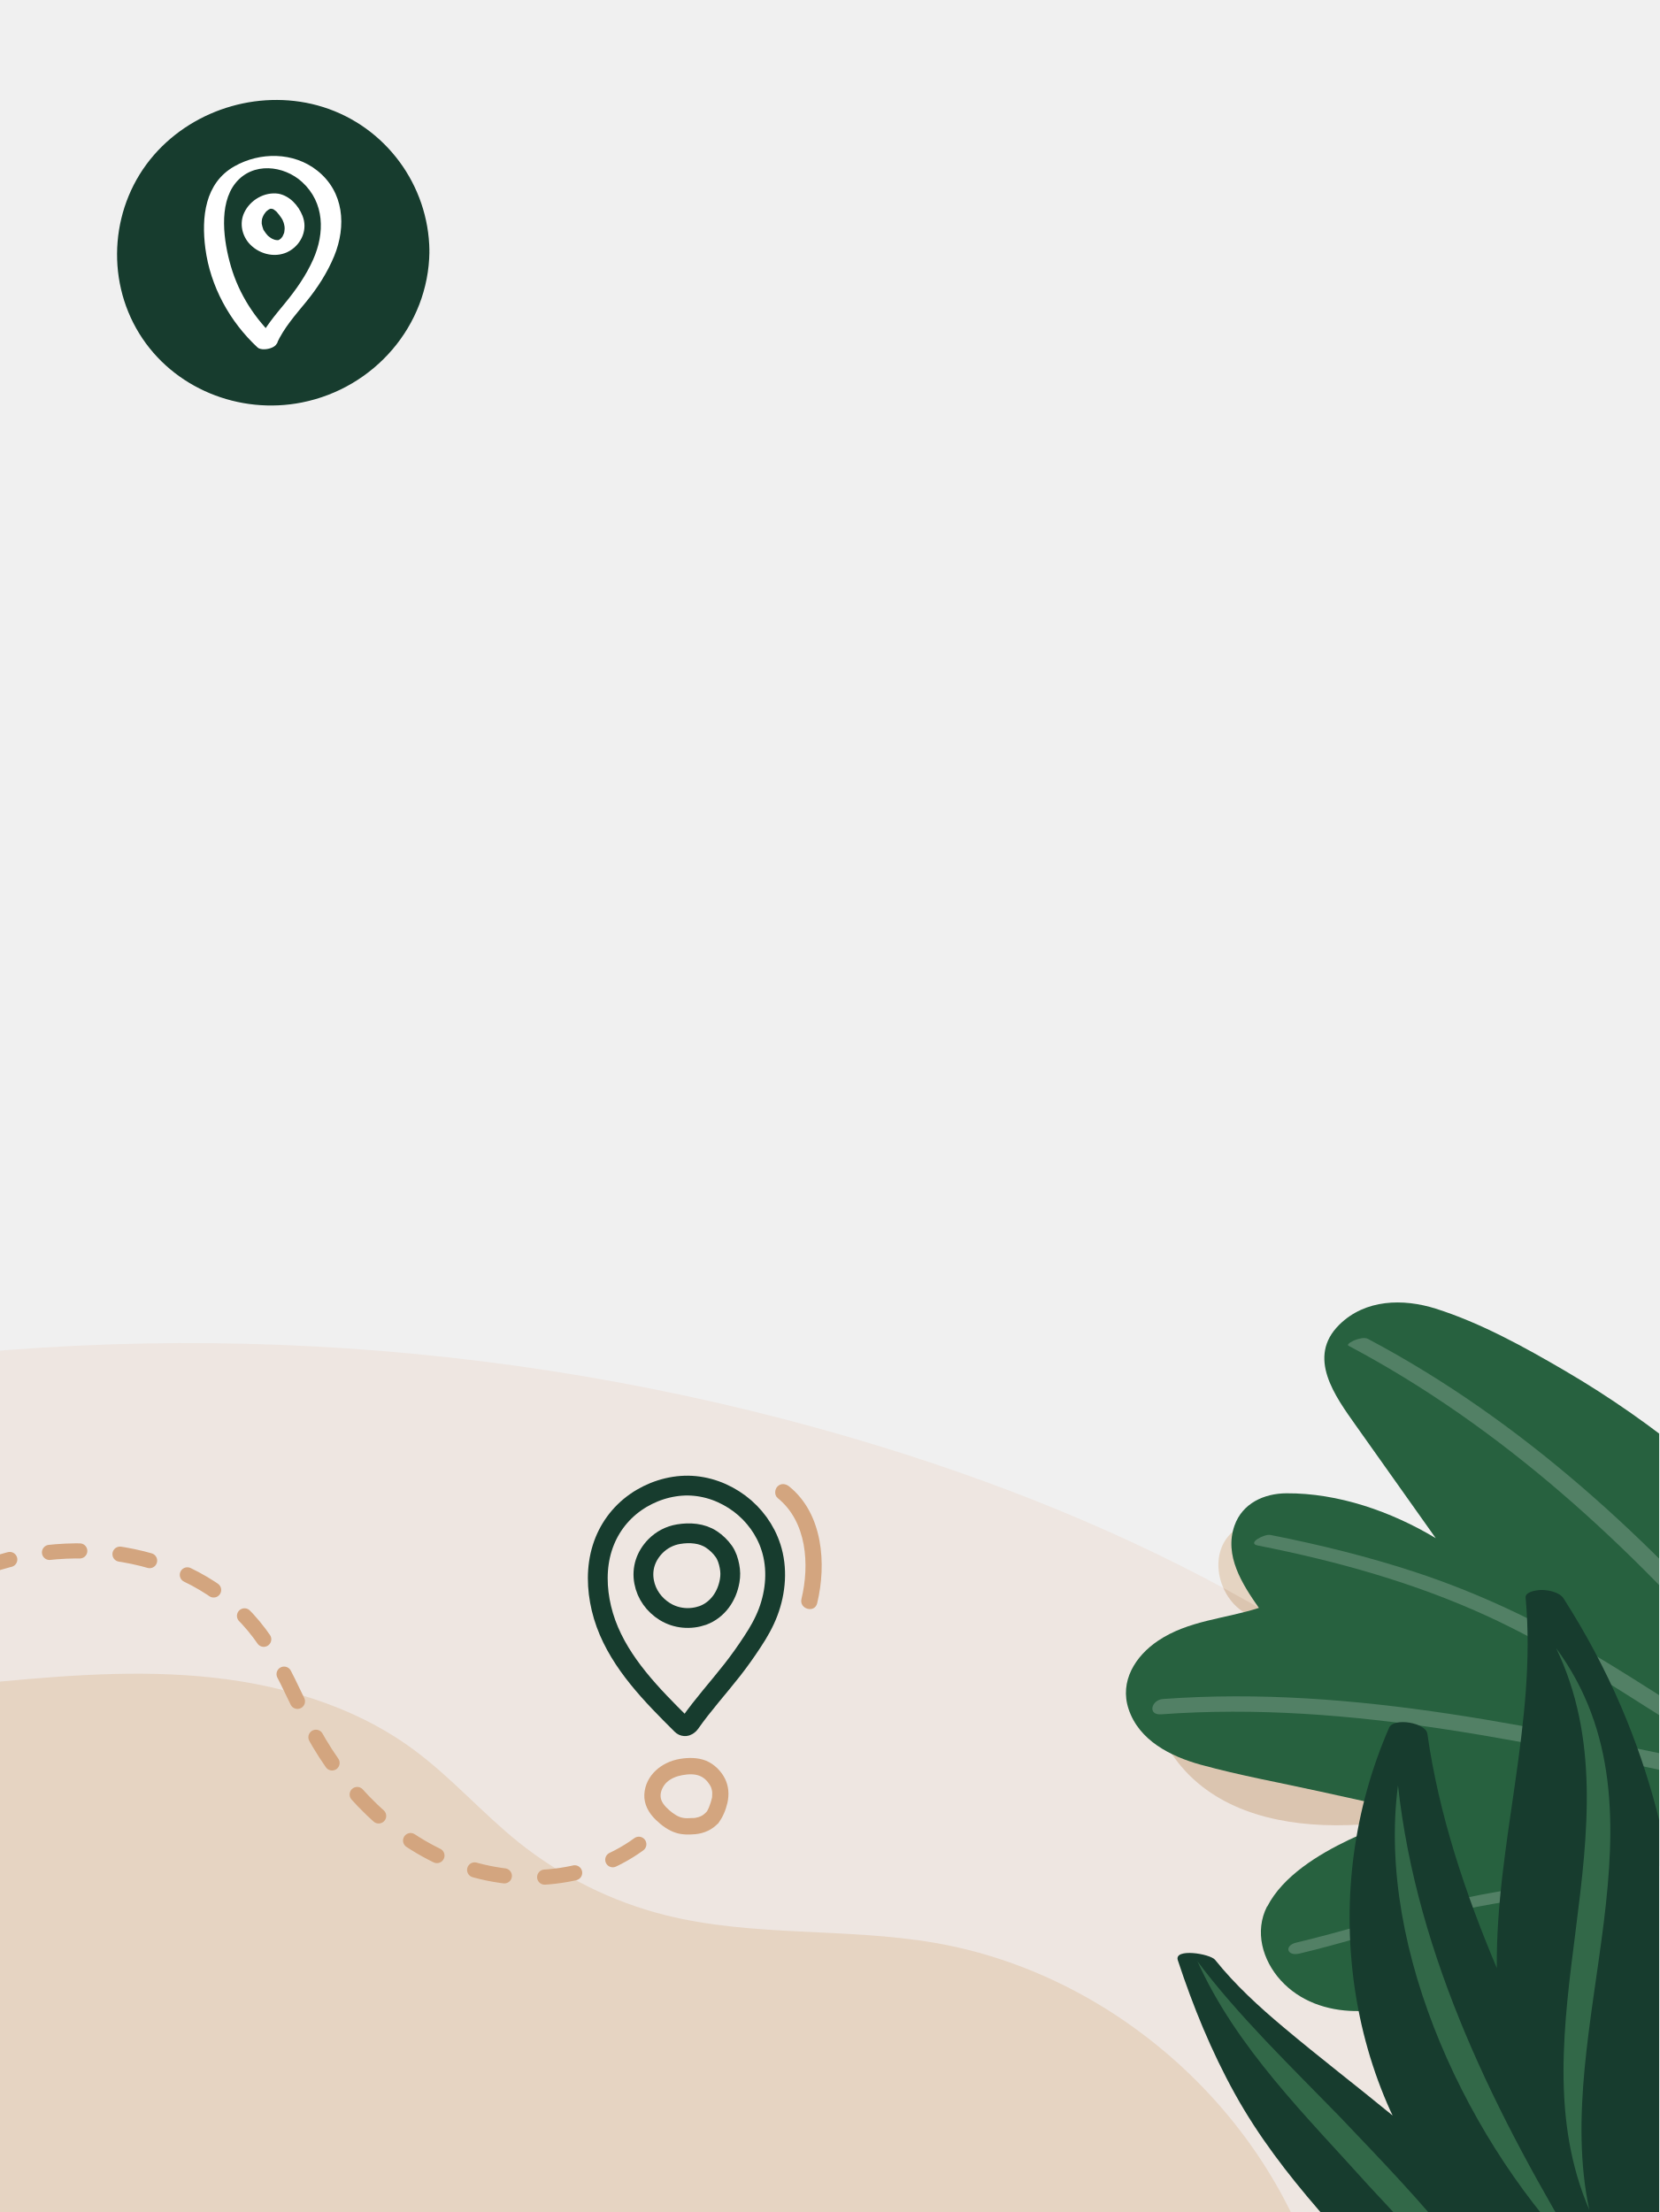
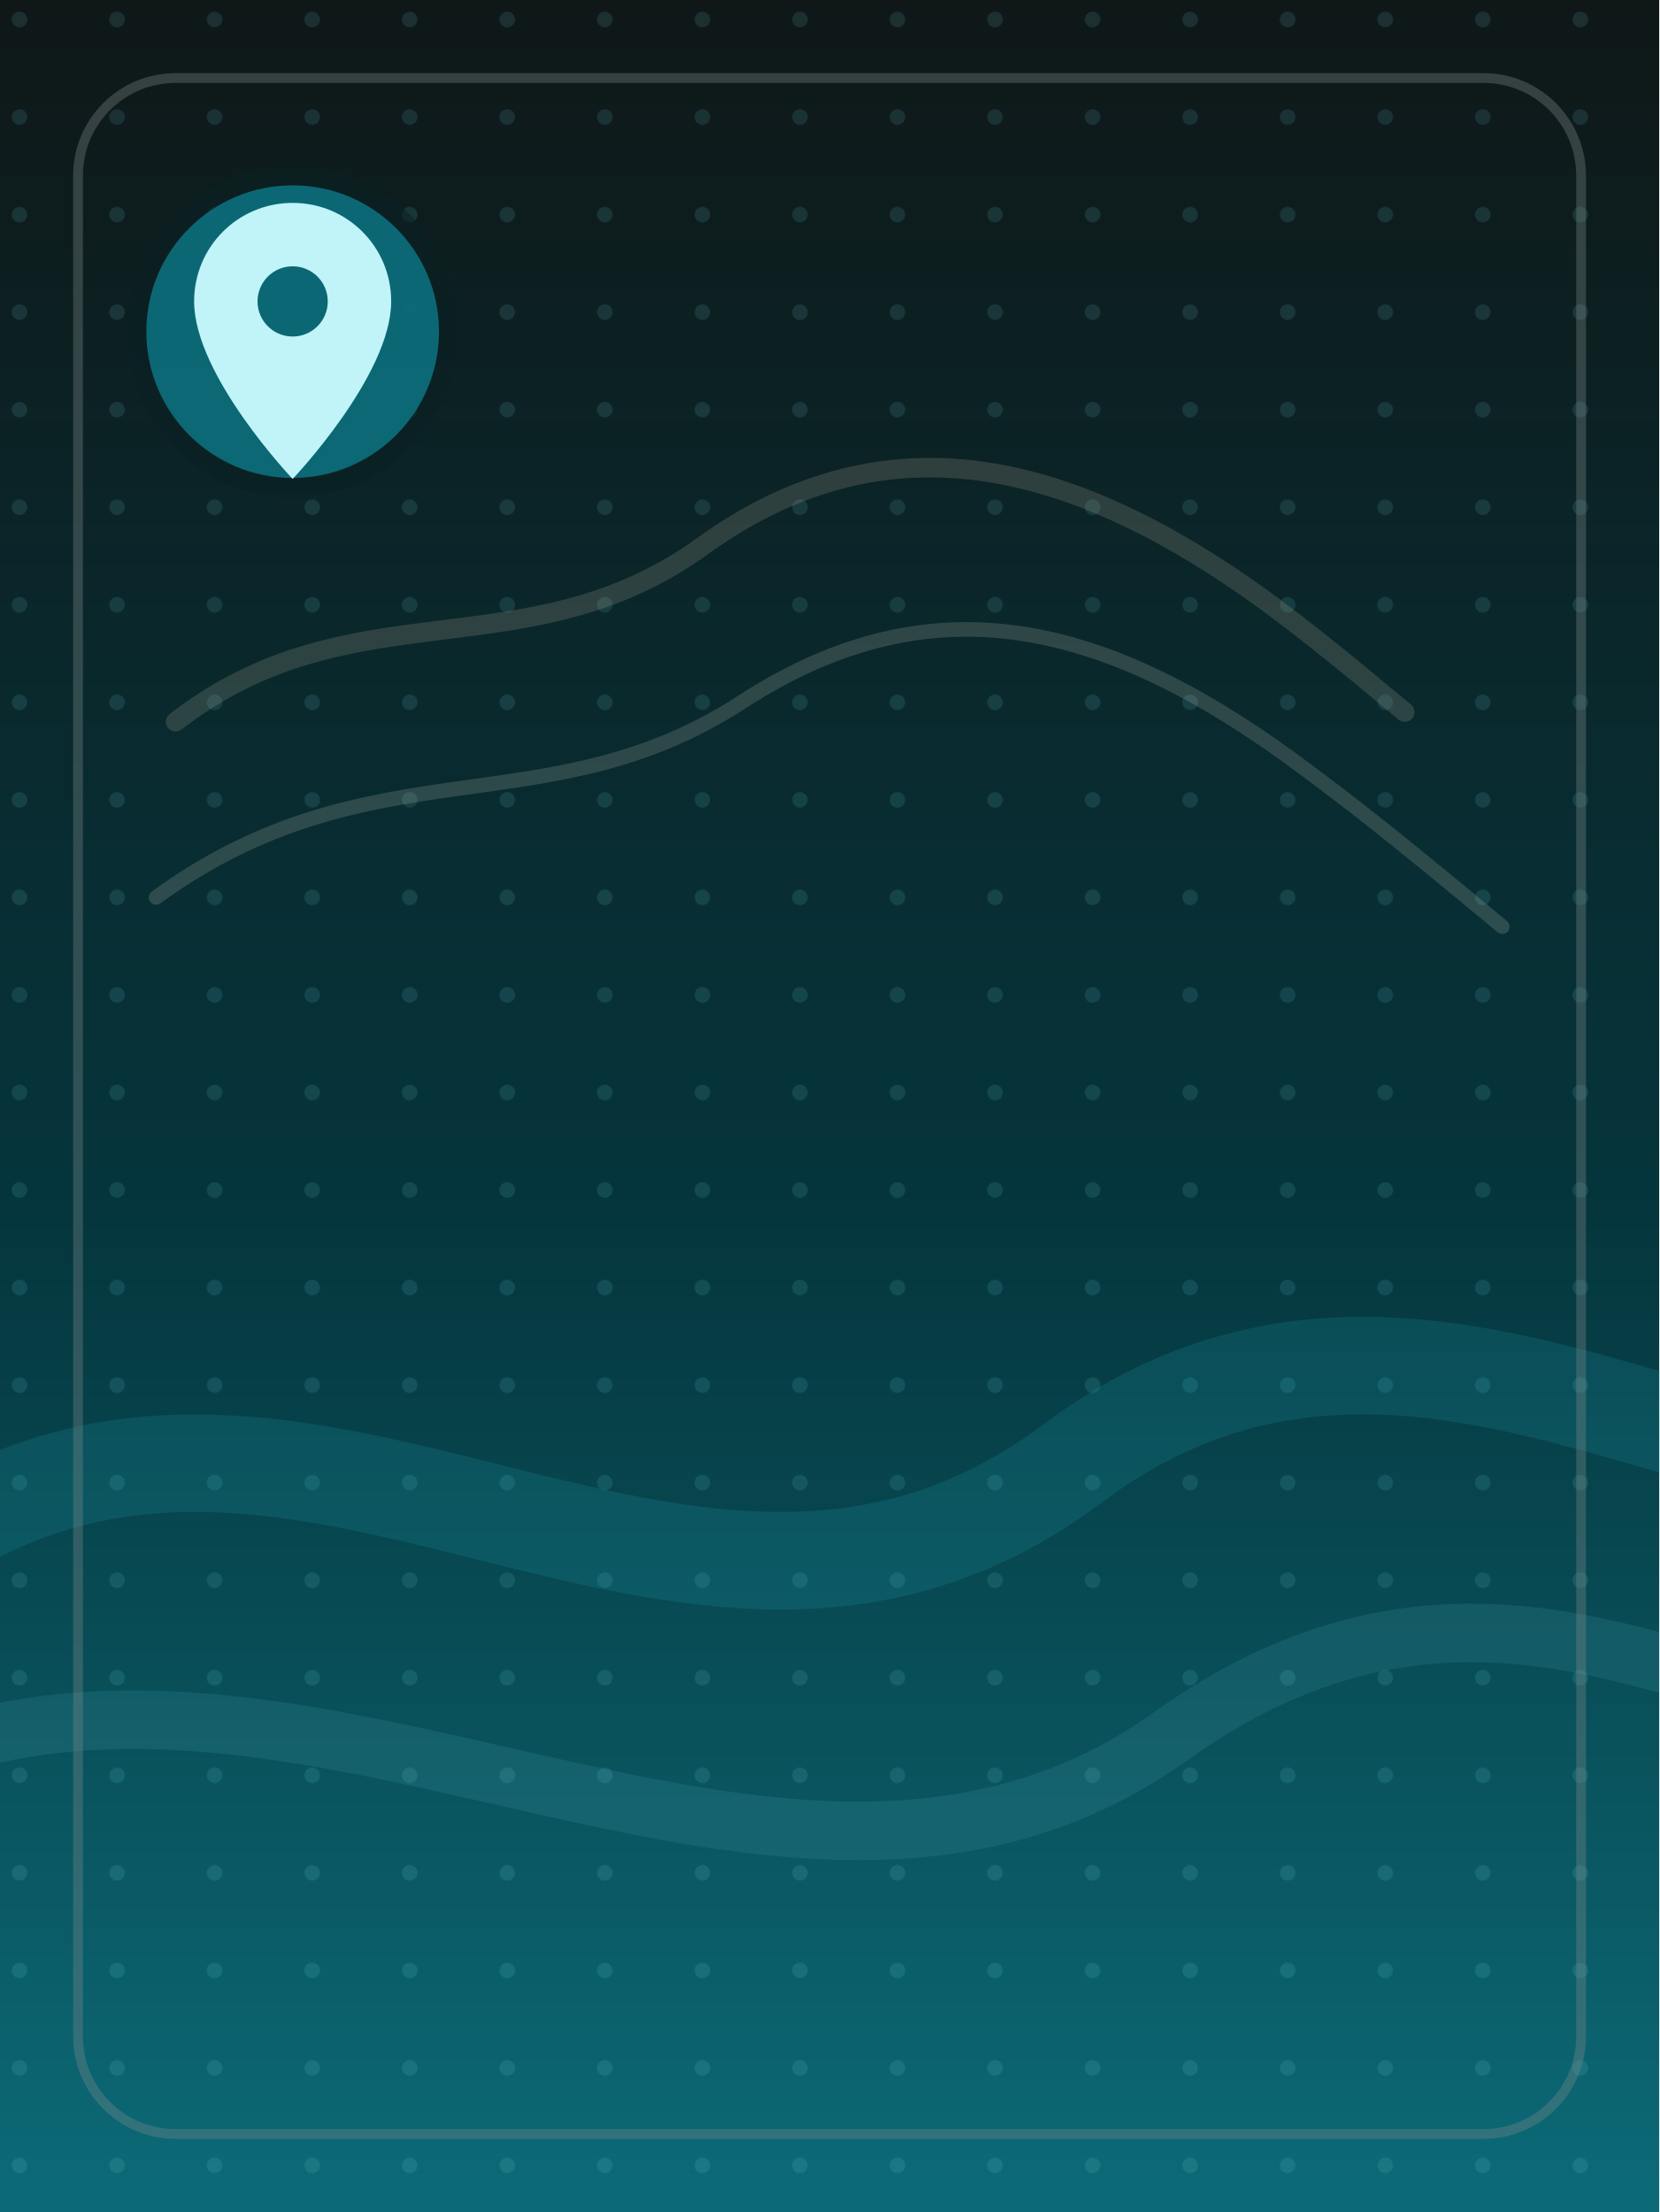
- <svg xmlns="http://www.w3.org/2000/svg" version="1.1" viewBox="0 0 170.08 226.77">
+ <svg xmlns="http://www.w3.org/2000/svg" viewBox="0 0 170.08 226.77" fill="none">
  <defs>
-     <style>
-       .st0, .st1, .st2 {
-         fill: none;
-       }
- 
-       .st3 {
-         fill: #eee6e1;
-       }
- 
-       .st4 {
-         fill: #326848;
-       }
- 
-       .st5 {
-         mix-blend-mode: multiply;
-         opacity: .6;
-       }
- 
-       .st6 {
-         fill: #d3a57f;
-       }
- 
-       .st7 {
-         fill: #173c2e;
-       }
- 
-       .st8 {
-         fill: #dec2a4;
-       }
- 
-       .st9 {
-         isolation: isolate;
-       }
- 
-       .st1 {
-         stroke: #173c2e;
-         stroke-width: 2.03px;
-       }
- 
-       .st1, .st2 {
-         stroke-linecap: round;
-         stroke-linejoin: round;
-       }
- 
-       .st10 {
-         clip-path: url(#clippath-1);
-       }
- 
-       .st11 {
-         fill: #27613f;
-       }
- 
-       .st12 {
-         fill: #fff;
-       }
- 
-       .st2 {
-         stroke: #d3a57f;
-         stroke-dasharray: 3.11 4.14;
-         stroke-width: 1.55px;
-       }
- 
-       .st13 {
-         opacity: .5;
-       }
- 
-       .st14 {
-         fill: #528065;
-       }
- 
-       .st15 {
-         clip-path: url(#clippath);
-       }
-     </style>
-     <clipPath id="clippath">
-       <rect class="st0" width="170.08" height="226.77" />
-     </clipPath>
-     <clipPath id="clippath-1">
-       <rect class="st0" x="116.53" y="123.27" width="64.28" height="86.2" transform="translate(165.82 388.83) rotate(-142.62)" />
-     </clipPath>
+     <linearGradient id="bg" x1="0" y1="0" x2="0" y2="1">
+       <stop offset="0" stop-color="#0f1717" />
+       <stop offset="0.55" stop-color="#05363d" />
+       <stop offset="1" stop-color="#0c6b78" />
+     </linearGradient>
+     <pattern id="dots" width="10" height="10" patternUnits="userSpaceOnUse">
+       <circle cx="2" cy="2" r="0.8" fill="#7fe3f2" opacity="0.12" />
+     </pattern>
  </defs>
-   <g class="st9">
-     <g id="Layer_1">
-       <g class="st15">
-         <path class="st3" d="M164.05,193.44c-18.83-22.33-45.8-36.54-73.73-45.13-35.49-10.91-73.52-13.47-110.16-7.42v94.99s186.31,0,186.31,0l-2.42-42.45Z" />
-         <g class="st13">
-           <path class="st8" d="M-2.91,172.67c7.77-.75,15.6-1.5,23.38-.82s15.6,2.86,21.89,7.49c3.88,2.85,7.07,6.53,10.82,9.54,4.41,3.53,9.6,6.1,15.08,7.47,8.96,2.23,18.43,1.26,27.53,2.82,17.92,3.07,33.62,16.74,39.13,34.07,4.21,13.25,2.73,27.55,1.07,41.35l-143.23.82,4.32-102.74Z" />
-         </g>
-         <g>
-           <g class="st5">
-             <path class="st8" d="M126.92,156.6c-4.28,2.77-1.18,10.31,3.82,9.24-.28-4-1.21-6.2-3.82-9.24h0Z" />
-           </g>
-           <g class="st5">
-             <path class="st8" d="M119.2,178.25c6.04,11.75,23.44,9.68,33.9,5.96-5.8-1.67-11.84-1.6-17.66-1.91-5.82-.31-10.99-1.08-16.24-4.05h0Z" />
-           </g>
-           <g class="st5">
-             <path class="st8" d="M137.03,202.56c3.76,8.94,13.83,6.97,19.04.5-3.52-.38-6.48.8-9.83.76-1.44.03-2.76-.05-4.13-.25-1.58-.2-3.3-1.06-5.08-1.02h0Z" />
-           </g>
-         </g>
-         <g class="st10">
-           <g>
-             <path class="st11" d="M129.91,195.45c1.6-3.13,5.27-5.35,8.34-6.82,2.66-1.28,5.5-2.1,8.42-2.47-3.79-.83-7.57-1.67-11.36-2.5-4.07-.9-8.22-1.64-12.24-2.75-3.07-.85-6.31-2.47-7.38-5.71-.94-2.85.7-5.43,3.02-6.99,3.1-2.09,6.88-2.25,10.34-3.37-1.71-2.44-3.58-5.36-2.5-8.44.81-2.29,3.03-3.3,5.33-3.31,5.28-.03,10.72,1.85,15.3,4.6-2.72-3.84-5.44-7.67-8.16-11.51-2.16-3.05-5.11-7.04-1.72-10.38,2.65-2.61,6.52-2.7,9.88-1.64,4.61,1.46,9.07,3.93,13.23,6.36,4.64,2.71,9.04,5.8,13.18,9.21.15-1.57.3-3.13.45-4.7.13-1.34,0-3.14.99-4.19,1.41-1.5,3.59-1.01,5.12.01,2.18,1.46,3.88,3.82,5.33,5.96,1.72,2.55,3.14,5.3,4.32,8.14,1.26,3.05,2.25,6.23,2.78,9.49.03.18-.41.38-.71.44l-4.67,5.03c.21-.05.38-.06.35-.01-6.36,12.99-16.98,23.71-29.8,30.38-3.11,1.62-6.34,2.99-9.67,4.1-2.96.99-6.05,1.85-9.2,1.79-2.87-.05-5.64-1-7.6-3.16-1.86-2.06-2.7-5-1.39-7.57Z" />
-             <path class="st14" d="M180.81,171.36c-11.59-13.49-24.77-25.72-40.58-34.1-.37-.2-.98-.01-1.35.13-.09.03-.94.41-.63.58,15.81,8.39,28.98,20.61,40.58,34.1.33.38,2.28-.35,1.97-.71h0Z" />
-             <path class="st14" d="M179.51,179.55c-5.48-3.12-10.69-6.68-16.1-9.91-5.82-3.48-11.92-6.36-18.36-8.48-4.85-1.59-9.81-2.81-14.82-3.8-.62-.12-2.45.85-1.3,1.08,8.12,1.6,16.13,3.83,23.66,7.3,5.57,2.57,10.75,5.81,15.91,9.09,3.07,1.95,6.16,3.88,9.32,5.69.55.31,2.49-.51,1.68-.97h0Z" />
-             <path class="st14" d="M177.5,181.28c-19.17-3.97-38.57-8.55-58.29-7.1-1.19.09-1.6,1.67-.18,1.57,19.53-1.44,38.76,3.15,57.75,7.08,1.05.22,2.1-1.27.72-1.56h0Z" />
-             <path class="st14" d="M160.69,193.27c-9.6.1-18.57,3.69-27.8,5.88-1.28.3-.97,1.43.3,1.13,8.84-2.09,17.5-5.65,26.7-5.75.41,0,1.21-.13,1.38-.59.16-.43-.14-.68-.58-.67h0Z" />
-           </g>
-         </g>
-         <g>
-           <path class="st7" d="M165.48,264.59c-.92-1.88-1.91-3.72-2.94-5.53l-2.81-16.19c.11-.16.16-.35.11-.58-.16-.74-.37-1.45-.58-2.16l-.11-.64.49-1.04c.79-.04,1.39-.26,1.19-.69-.14-.3-.3-.58-.45-.87l13.13-8.35c1.09.26-2.53-9.01-2.38-9.83,2.69-14.64.92-30.05-4.94-43.73-1.66-3.87-3.65-7.59-5.92-11.13-.4-.62-1.55-.85-2.22-.85-.41,0-1.72.14-1.66.79,1.19,12.77-3.08,25.26-2.95,37.98-3.25-7.73-5.93-15.68-7.12-24.03-.16-1.14-3.46-1.69-3.92-.62-3.61,8.29-4.82,17.37-3.58,26.33.62,4.47,1.86,8.86,3.72,12.97.07.15.15.31.22.46-3.7-3.04-7.51-5.96-11.15-9.02-2.53-2.12-4.98-4.36-7.05-6.94-.5-.63-4.24-1.23-3.82.04,1.56,4.74,3.45,9.37,5.87,13.73,2.39,4.31,5.36,8.16,8.57,11.88,6.48,7.51,12.49,15.33,17.99,23.6,3.05,4.59,5.91,9.31,8.34,14.26.54,1.09,4.48,1.17,3.99.19Z" />
-           <path class="st4" d="M159.52,168.96c12.53,17.07-.63,38.68,3.4,57.59-7.94-18.46,5.41-39.22-3.4-57.59h0Z" />
-           <path class="st4" d="M143.31,183.03c1.95,17.75,10.09,33.88,19.22,48.96-11.85-11.84-21.46-31.99-19.22-48.96h0Z" />
-           <path class="st4" d="M122.72,201.03c4.18,5.6,9.72,10.93,14.59,15.94,8.24,8.66,17.24,17.76,21.32,29.23-5.18-8.18-11.78-15.09-18.32-22.13-6.41-7.14-13.59-14.15-17.58-23.05h0Z" />
-         </g>
-         <path class="st1" d="M79.03,158.62c-.56-1.77-1.73-3.36-3.21-4.47-1.53-1.14-3.35-1.82-5.27-1.85-1.9-.02-3.82.61-5.38,1.7-1.64,1.15-2.83,2.78-3.43,4.69-.63,2-.57,4.17-.09,6.19,1.02,4.31,4.05,7.73,7.08,10.79.38.38.76.76,1.14,1.14.2.2.44.19.62.07.01,0,.02-.01.03-.02,0,0,.02-.01.03-.02.07-.05.13-.11.18-.18,1.34-1.91,2.91-3.64,4.35-5.48.72-.92,1.4-1.88,2.04-2.86.64-.96,1.21-1.96,1.62-3.04.8-2.12.99-4.5.29-6.67ZM74.8,162.06c-.27,1.58-1.22,2.98-2.75,3.55-1.29.45-2.72.33-3.89-.39-1.1-.68-1.89-1.76-2.13-3.04-.26-1.38.18-2.66,1.15-3.66.65-.66,1.47-1.09,2.38-1.24,1.13-.19,2.4-.11,3.37.54.49.32.93.75,1.27,1.23.31.44.48.99.58,1.51.1.52.11.98.02,1.5Z" />
-         <g>
-           <path class="st3" d="M73.06,186.28c.28-.33.68-1.43.74-1.86.16-1.15-.14-1.85-.96-2.66-.61-.6-1.53-.75-2.39-.7-.97.06-1.96.37-2.67,1.03s-1.1,1.72-.8,2.65c.15.47.46.87.82,1.21.96.91,1.78,1.4,3.1,1.26,0,0,1.26.12,2.16-.93Z" />
-           <path class="st6" d="M73.65,186.87c.46-.58.75-1.33.92-2.05.19-.83.13-1.7-.25-2.47s-1.1-1.5-1.93-1.84-1.81-.34-2.7-.19c-1.85.31-3.53,1.66-3.64,3.64-.05,1,.45,1.91,1.16,2.59.61.59,1.3,1.11,2.12,1.36.61.19,1.28.18,1.92.13.93-.08,1.79-.47,2.41-1.17.3-.34.33-.85,0-1.18-.31-.31-.88-.34-1.18,0-.4.45-.72.59-1.28.69.19-.03.02,0-.07,0-.05,0-.11,0-.16,0-.2,0-.39.03-.59.02-.54-.01-.95-.19-1.45-.56-.39-.3-.95-.78-1.14-1.31-.17-.5-.03-1.03.29-1.5s.87-.78,1.42-.94,1.27-.25,1.81-.15c.59.11,1.01.41,1.34.88.21.3.27.42.34.77.02.09.02.16.02.33,0,.08,0,.17-.01.25,0,.05,0,.11-.02.16.01-.08,0-.08,0,0-.06.28-.15.55-.25.81-.03.07-.05.14-.08.21.05-.11-.06.12-.06.12-.02.05-.05.09-.07.14s-.2.29-.04.1c-.28.35-.34.84,0,1.18.29.29.9.35,1.18,0Z" />
-         </g>
-         <path class="st2" d="M-1.96,160.82c9.79-3.77,22.28-1.77,28.56,6.63,2.31,3.09,3.65,6.77,5.5,10.15,3.2,5.84,8.14,10.9,14.34,13.36,6.2,2.46,13.68,2.03,19.06-1.9" />
-         <path class="st6" d="M79.71,153.57c3.02,2.43,3.29,6.85,2.45,10.35-.25,1.05,1.36,1.49,1.61.44.97-4.03.6-9.18-2.88-11.98-.35-.28-.83-.34-1.18,0-.3.29-.35.9,0,1.18h0Z" />
-       </g>
-       <g>
-         <path class="st7" d="M44.02,25.7c-.08-6.72-4.48-12.71-10.91-14.73-6.14-1.92-13.1.07-17.32,4.91-4.42,5.07-5.04,12.6-1.51,18.32,3.47,5.62,10.25,8.34,16.67,7.06,7.4-1.47,12.98-7.86,13.07-15.45,0-.02-.01-.03-.02-.05,0-.02.02-.04.02-.06Z" />
-         <g>
-           <path class="st12" d="M28.36,34.77c-2.2-2.04-3.85-4.59-4.69-7.47-.73-2.49-1.3-6.33.47-8.53s4.96-1.82,6.83-.11c2.31,2.11,2.34,5.24,1.13,7.95-.72,1.62-1.73,3.06-2.85,4.43-1.06,1.29-2.16,2.57-2.86,4.1-.44.97,1.66.78,1.97.1.74-1.63,1.93-2.96,3.05-4.33s2.15-2.96,2.85-4.66c1.26-3.08,1.01-6.59-1.75-8.77-2.42-1.91-5.85-1.92-8.48-.43-3.04,1.72-3.39,5.24-2.98,8.41.51,3.89,2.49,7.5,5.35,10.16.58.54,2.57-.28,1.95-.85h0Z" />
-           <path class="st12" d="M28.56,19.86c-1.44-.22-2.92.64-3.53,1.95-.51,1.09-.22,2.4.61,3.25,1.04,1.07,2.75,1.44,4.07.65,1.23-.74,1.85-2.22,1.3-3.59-.42-1.06-1.3-2.03-2.45-2.26-.45-.09-1.13.17-1.3.63-.18.49.17.81.63.9.21.04-.14-.06-.02,0,.05.02.1.04.15.06.11.05,0-.02-.03-.02.01,0,.08.05.1.07.08.05.16.12.23.18,0,0,.08.06.08.07-.09-.09-.1-.1-.04-.04l.03.04c.15.17.3.37.43.56.07.1.14.21.19.33-.06-.12.04.12.06.17.04.12.07.24.09.37,0,.05.02.1.02.15-.02-.14,0,.07,0,.1,0,.13-.03.25-.04.38,0,.03-.04.15,0,0-.01.04-.03.09-.04.13-.04.11-.09.2-.14.31-.03.05-.09.1.01-.02-.04.05-.08.11-.12.16,0,0-.16.17-.05.06s-.05.04-.06.05c-.03.02-.09.06-.11.08.06-.1.15-.08.05-.03-.05.02-.1.05-.15.07-.13.07.26-.07.04-.02-.07.02-.11.07.04,0-.06.03-.2.02-.26.02.2,0,.01,0-.04-.01-.07-.01-.14-.02-.21-.04.18.04-.04-.02-.1-.05-.05-.02-.1-.05-.15-.07-.12-.05.17.11,0,0-.09-.06-.19-.12-.27-.19-.03-.03-.07-.06-.1-.08-.02-.02-.17-.18-.04-.04-.06-.07-.12-.13-.17-.2-.07-.09-.13-.18-.19-.27-.02-.04-.04-.08-.07-.11-.1-.18.05.14-.02-.05s-.12-.37-.16-.57,0,.1,0-.03c0-.05,0-.11,0-.16,0-.11.02-.22.04-.33.02-.14,0-.02,0,0,.02-.06.04-.13.07-.19.02-.05.04-.1.07-.15.02-.04.15-.25.03-.07.06-.09.13-.18.2-.27.01-.01.07-.09.09-.1-.09.09-.1.1-.03.03l.05-.04s.09-.07.13-.1c.03-.02.05-.04.08-.06-.12.07-.14.09-.08.05.05-.02.1-.05.15-.08.18-.1-.22.06-.02,0,.04-.01.08-.02.12-.04.2-.07-.22,0-.02,0,.05,0,.11,0,.16,0,.08,0,.04,0-.1,0,.04,0,.09,0,.13.02.46.07,1.13-.16,1.3-.63s-.17-.83-.63-.9Z" />
-         </g>
-       </g>
-     </g>
-   </g>
+   <rect x="0" y="0" width="170.08" height="226.77" fill="url(#bg)" />
+   <rect x="0" y="0" width="170.08" height="226.77" fill="url(#dots)" />
+   <path d="M-10 160 C 30 130, 70 180, 110 150 S 190 170, 210 140" stroke="#23c1d2" stroke-width="10" opacity="0.14" stroke-linecap="round" />
+   <path d="M-20 186 C 25 156, 78 208, 120 178 S 190 194, 215 168" stroke="#7fe3f2" stroke-width="6" opacity="0.10" stroke-linecap="round" />
+   <rect x="8" y="8" width="154.08" height="210.77" rx="10" stroke="#7f8a8a" opacity="0.35" />
+   <circle cx="30" cy="34" r="17" fill="#0a1f22" opacity="0.55" />
+   <circle cx="30" cy="34" r="15" fill="#0c6b78" opacity="0.95" />
+   <path d="M30 20.8c-5.6 0-10.1 4.5-10.1 10.1 0 7.6 10.1 18.2 10.1 18.2s10.1-10.6 10.1-18.2c0-5.6-4.5-10.1-10.1-10.1Zm0 13.7a3.6 3.6 0 1 1 0-7.2 3.6 3.6 0 0 1 0 7.2Z" fill="#c8fbff" opacity="0.95" />
+   <path d="M18 74c18-14 36-5 54-18 18-13 36-9 54 3 6 4 12 9 18 14" stroke="#b8b09c" stroke-width="2" opacity="0.20" stroke-linecap="round" />
+   <path d="M16 92c22-16 40-7 60-20 20-13 38-8 58 7 4 3 8 6 20 16" stroke="#d7d2c3" stroke-width="1.5" opacity="0.18" stroke-linecap="round" />
</svg>
